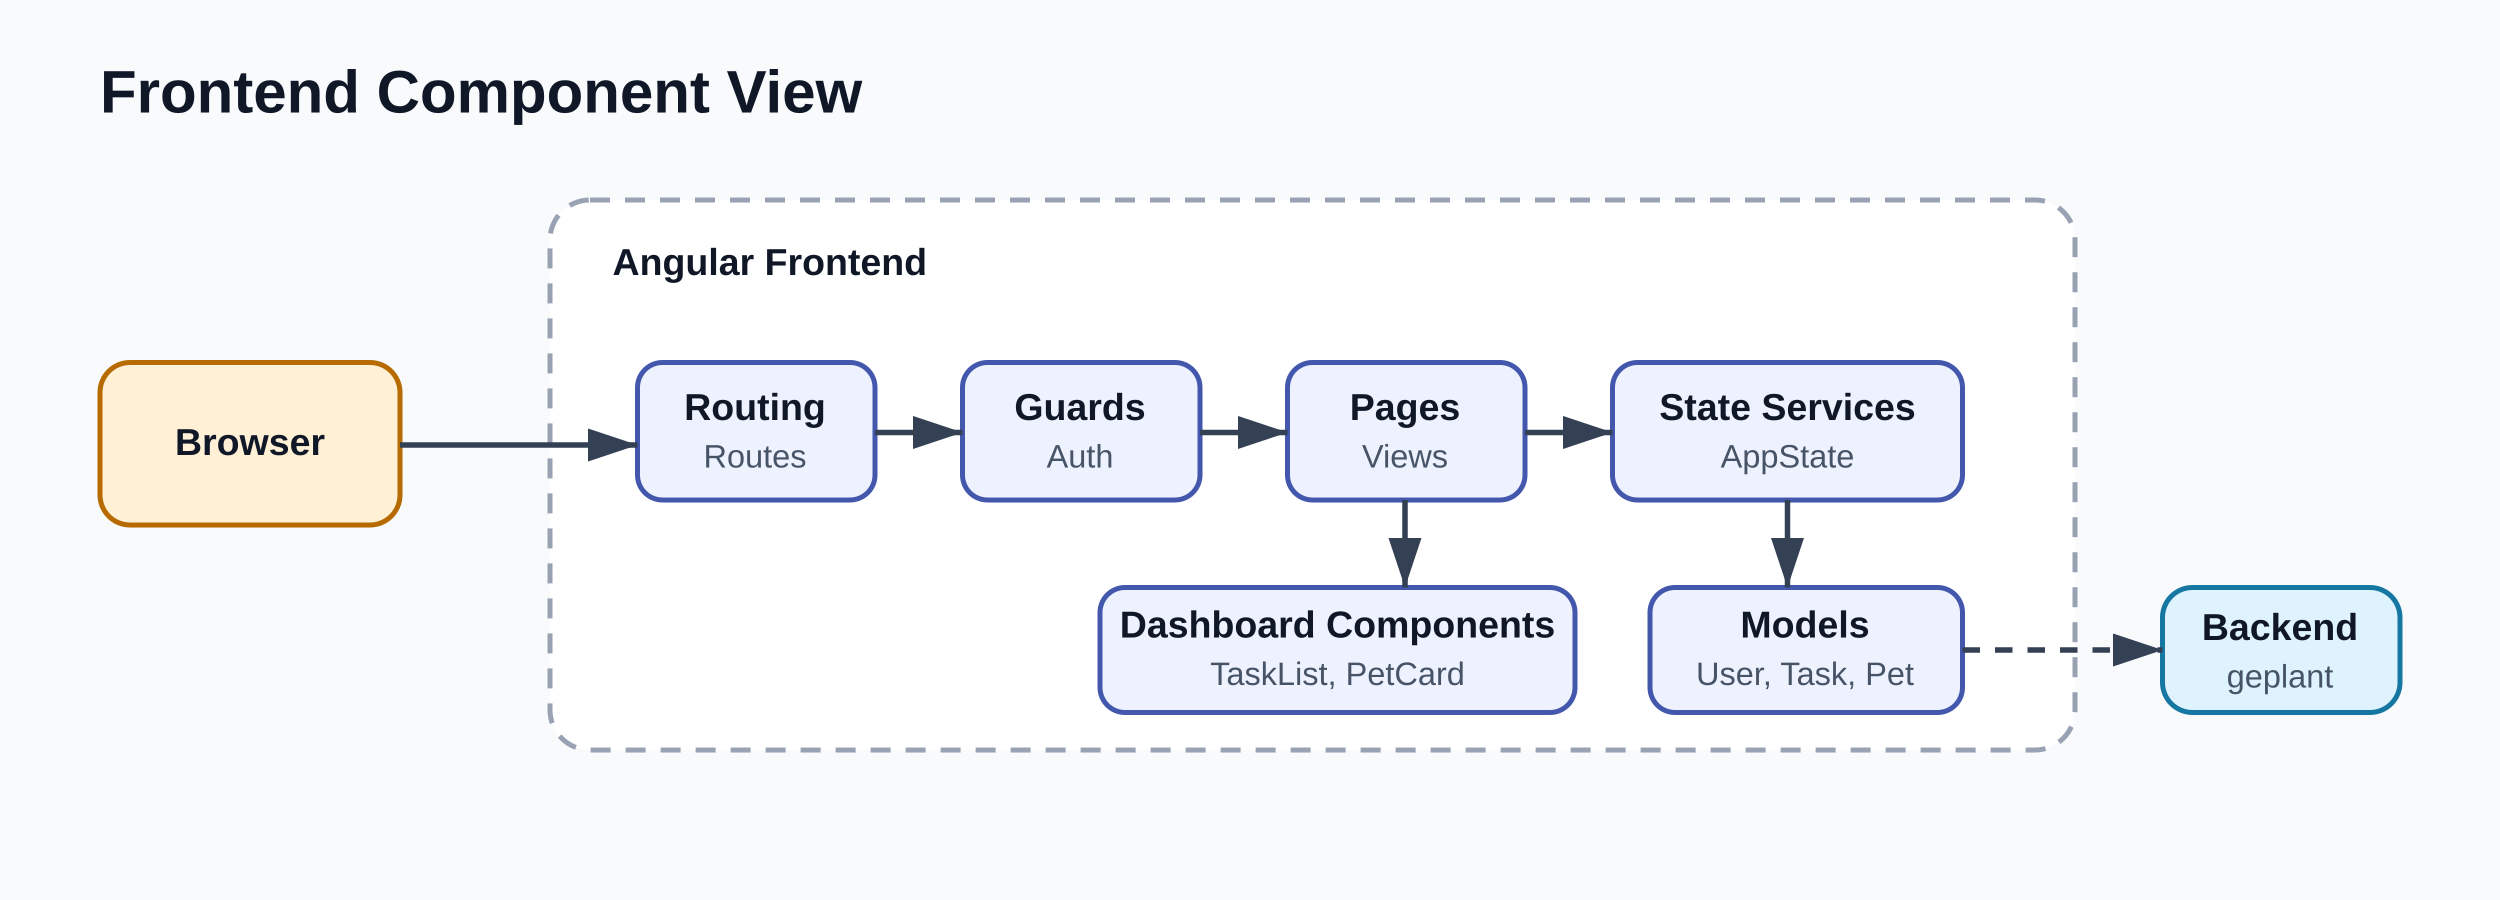
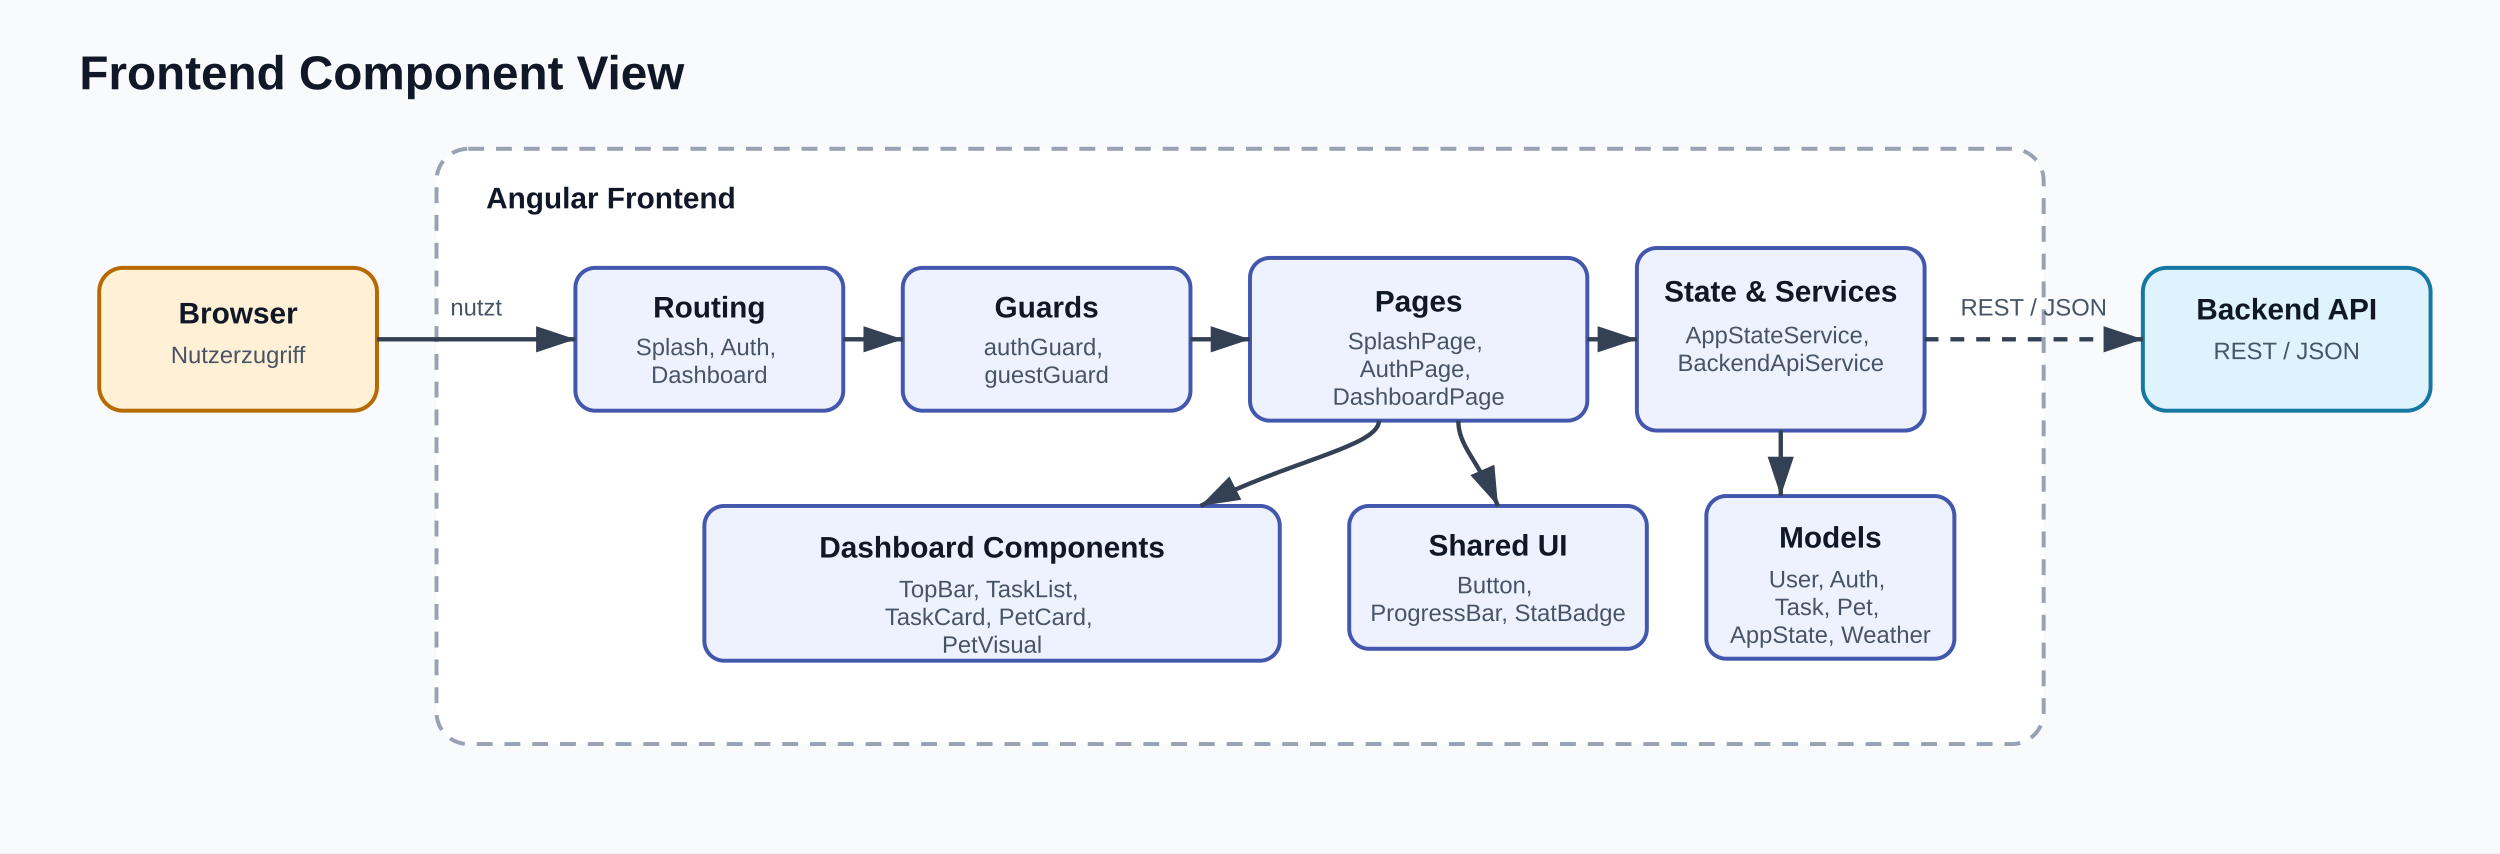
- <svg xmlns="http://www.w3.org/2000/svg" width="1000" height="360" viewBox="0 0 1000 360" role="img" aria-labelledby="title desc">
+ <svg xmlns="http://www.w3.org/2000/svg" width="1260" height="430" viewBox="0 0 1260 430" role="img" aria-labelledby="title desc">
  <defs>
    <marker id="arrow" markerWidth="10" markerHeight="10" refX="9" refY="3" orient="auto" markerUnits="strokeWidth">
      <path d="M0,0 L0,6 L9,3 z" fill="#344054" />
    </marker>
-     <style>.bg{fill:#f8fafc}.group{fill:#fff;stroke:#98a2b3;stroke-width:2;stroke-dasharray:8 6;rx:16}.box{fill:#eef2ff;stroke:#4357ad;stroke-width:2;rx:10}.browser{fill:#fff0d6;stroke:#b66a00;stroke-width:2;rx:12}.api{fill:#dff3ff;stroke:#1677a3;stroke-width:2;rx:12}.title{font:700 24px Arial,sans-serif;fill:#101828}.label{font:700 15px Arial,sans-serif;fill:#101828}.small{font:13px Arial,sans-serif;fill:#475467}.arrow{stroke:#344054;stroke-width:2.2;fill:none;marker-end:url(#arrow)}.dash{stroke-dasharray:7 6}</style>
+     <style>
+       .bg{fill:#f8fafc}
+       .group{fill:#fff;stroke:#98a2b3;stroke-width:2;stroke-dasharray:8 6;rx:16}
+       .box{fill:#eef2ff;stroke:#4357ad;stroke-width:2;rx:10}
+       .browser{fill:#fff0d6;stroke:#b66a00;stroke-width:2;rx:12}
+       .api{fill:#dff3ff;stroke:#1677a3;stroke-width:2;rx:12}
+       .title{font:700 24px Arial,sans-serif;fill:#101828}
+       .label{font:700 15px Arial,sans-serif;fill:#101828}
+       .small{font:12px Arial,sans-serif;fill:#475467}
+       .arrow{stroke:#344054;stroke-width:2.2;fill:none;marker-end:url(#arrow)}
+       .dash{stroke-dasharray:7 6}
+     </style>
  </defs>
-   <rect class="bg" width="1000" height="360" />
+   <rect class="bg" width="1260" height="430" />
  <text x="40" y="45" class="title">Frontend Component View</text>
-   <rect x="40" y="145" width="120" height="65" class="browser" />
-   <text x="100" y="182" text-anchor="middle" class="label">Browser</text>
-   <rect x="220" y="80" width="610" height="220" class="group" />
-   <text x="245" y="110" class="label">Angular Frontend</text>
-   <rect x="255" y="145" width="95" height="55" class="box" />
-   <text x="302" y="168" text-anchor="middle" class="label">Routing</text>
-   <text x="302" y="187" text-anchor="middle" class="small">Routes</text>
-   <rect x="385" y="145" width="95" height="55" class="box" />
-   <text x="432" y="168" text-anchor="middle" class="label">Guards</text>
-   <text x="432" y="187" text-anchor="middle" class="small">Auth</text>
-   <rect x="515" y="145" width="95" height="55" class="box" />
-   <text x="562" y="168" text-anchor="middle" class="label">Pages</text>
-   <text x="562" y="187" text-anchor="middle" class="small">Views</text>
-   <rect x="645" y="145" width="140" height="55" class="box" />
-   <text x="715" y="168" text-anchor="middle" class="label">State Services</text>
-   <text x="715" y="187" text-anchor="middle" class="small">AppState</text>
-   <rect x="440" y="235" width="190" height="50" class="box" />
-   <text x="535" y="255" text-anchor="middle" class="label">Dashboard Components</text>
-   <text x="535" y="274" text-anchor="middle" class="small">TaskList, PetCard</text>
-   <rect x="660" y="235" width="125" height="50" class="box" />
-   <text x="722" y="255" text-anchor="middle" class="label">Models</text>
-   <text x="722" y="274" text-anchor="middle" class="small">User, Task, Pet</text>
-   <rect x="865" y="235" width="95" height="50" class="api" />
-   <text x="912" y="256" text-anchor="middle" class="label">Backend</text>
-   <text x="912" y="275" text-anchor="middle" class="small">geplant</text>
-   <path d="M160 178 H255" class="arrow" />
-   <path d="M350 173 H385" class="arrow" />
-   <path d="M480 173 H515" class="arrow" />
-   <path d="M610 173 H645" class="arrow" />
-   <path d="M562 200 V235" class="arrow" />
-   <path d="M715 200 V235" class="arrow" />
-   <path d="M785 260 H865" class="arrow dash" />
+   <rect x="50" y="135" width="140" height="72" class="browser" />
+   <text x="120" y="163" text-anchor="middle" class="label">Browser</text>
+   <text x="120" y="183" text-anchor="middle" class="small">Nutzerzugriff</text>
+   <rect x="220" y="75" width="810" height="300" class="group" />
+   <text x="245" y="105" class="label">Angular Frontend</text>
+   <rect x="290" y="135" width="135" height="72" class="box" />
+   <text x="357.5" y="160" text-anchor="middle" class="label">Routing</text>
+   <text x="357.5" y="179" text-anchor="middle" class="small">
+     <tspan x="357.5" dy="0">Splash, Auth,</tspan>
+     <tspan x="357.5" dy="14">Dashboard</tspan>
+   </text>
+   <rect x="455" y="135" width="145" height="72" class="box" />
+   <text x="527.5" y="160" text-anchor="middle" class="label">Guards</text>
+   <text x="527.5" y="179" text-anchor="middle" class="small">
+     <tspan x="527.5" dy="0">authGuard,</tspan>
+     <tspan x="527.5" dy="14">guestGuard</tspan>
+   </text>
+   <rect x="630" y="130" width="170" height="82" class="box" />
+   <text x="715" y="157" text-anchor="middle" class="label">Pages</text>
+   <text x="715" y="176" text-anchor="middle" class="small">
+     <tspan x="715" dy="0">SplashPage,</tspan>
+     <tspan x="715" dy="14">AuthPage,</tspan>
+     <tspan x="715" dy="14">DashboardPage</tspan>
+   </text>
+   <rect x="825" y="125" width="145" height="92" class="box" />
+   <text x="897.5" y="152" text-anchor="middle" class="label">State &amp; Services</text>
+   <text x="897.5" y="173" text-anchor="middle" class="small">
+     <tspan x="897.5" dy="0">AppStateService,</tspan>
+     <tspan x="897.5" dy="14">BackendApiService</tspan>
+   </text>
+   <rect x="355" y="255" width="290" height="78" class="box" />
+   <text x="500" y="281" text-anchor="middle" class="label">Dashboard Components</text>
+   <text x="500" y="301" text-anchor="middle" class="small">
+     <tspan x="500" dy="0">TopBar, TaskList,</tspan>
+     <tspan x="500" dy="14">TaskCard, PetCard,</tspan>
+     <tspan x="500" dy="14">PetVisual</tspan>
+   </text>
+   <rect x="680" y="255" width="150" height="72" class="box" />
+   <text x="755" y="280" text-anchor="middle" class="label">Shared UI</text>
+   <text x="755" y="299" text-anchor="middle" class="small">
+     <tspan x="755" dy="0">Button,</tspan>
+     <tspan x="755" dy="14">ProgressBar, StatBadge</tspan>
+   </text>
+   <rect x="860" y="250" width="125" height="82" class="box" />
+   <text x="922.5" y="276" text-anchor="middle" class="label">Models</text>
+   <text x="922.5" y="296" text-anchor="middle" class="small">
+     <tspan x="922.5" dy="0">User, Auth,</tspan>
+     <tspan x="922.5" dy="14">Task, Pet,</tspan>
+     <tspan x="922.5" dy="14">AppState, Weather</tspan>
+   </text>
+   <rect x="1080" y="135" width="145" height="72" class="api" />
+   <text x="1152.5" y="161" text-anchor="middle" class="label">Backend API</text>
+   <text x="1152.5" y="181" text-anchor="middle" class="small">REST / JSON</text>
+   <path d="M190 171 H290" class="arrow" />
+   <text x="240" y="159" text-anchor="middle" class="small">nutzt</text>
+   <path d="M425 171 H455" class="arrow" />
+   <path d="M600 171 H630" class="arrow" />
+   <path d="M800 171 H825" class="arrow" />
+   <path d="M695 212 C695 225, 650 232, 605 255" class="arrow" />
+   <path d="M735 212 C735 225, 745 232, 755 255" class="arrow" />
+   <path d="M897.5 217 V250" class="arrow" />
+   <path d="M970 171 H1080" class="arrow dash" />
+   <text x="1025" y="159" text-anchor="middle" class="small">REST / JSON</text>
</svg>
